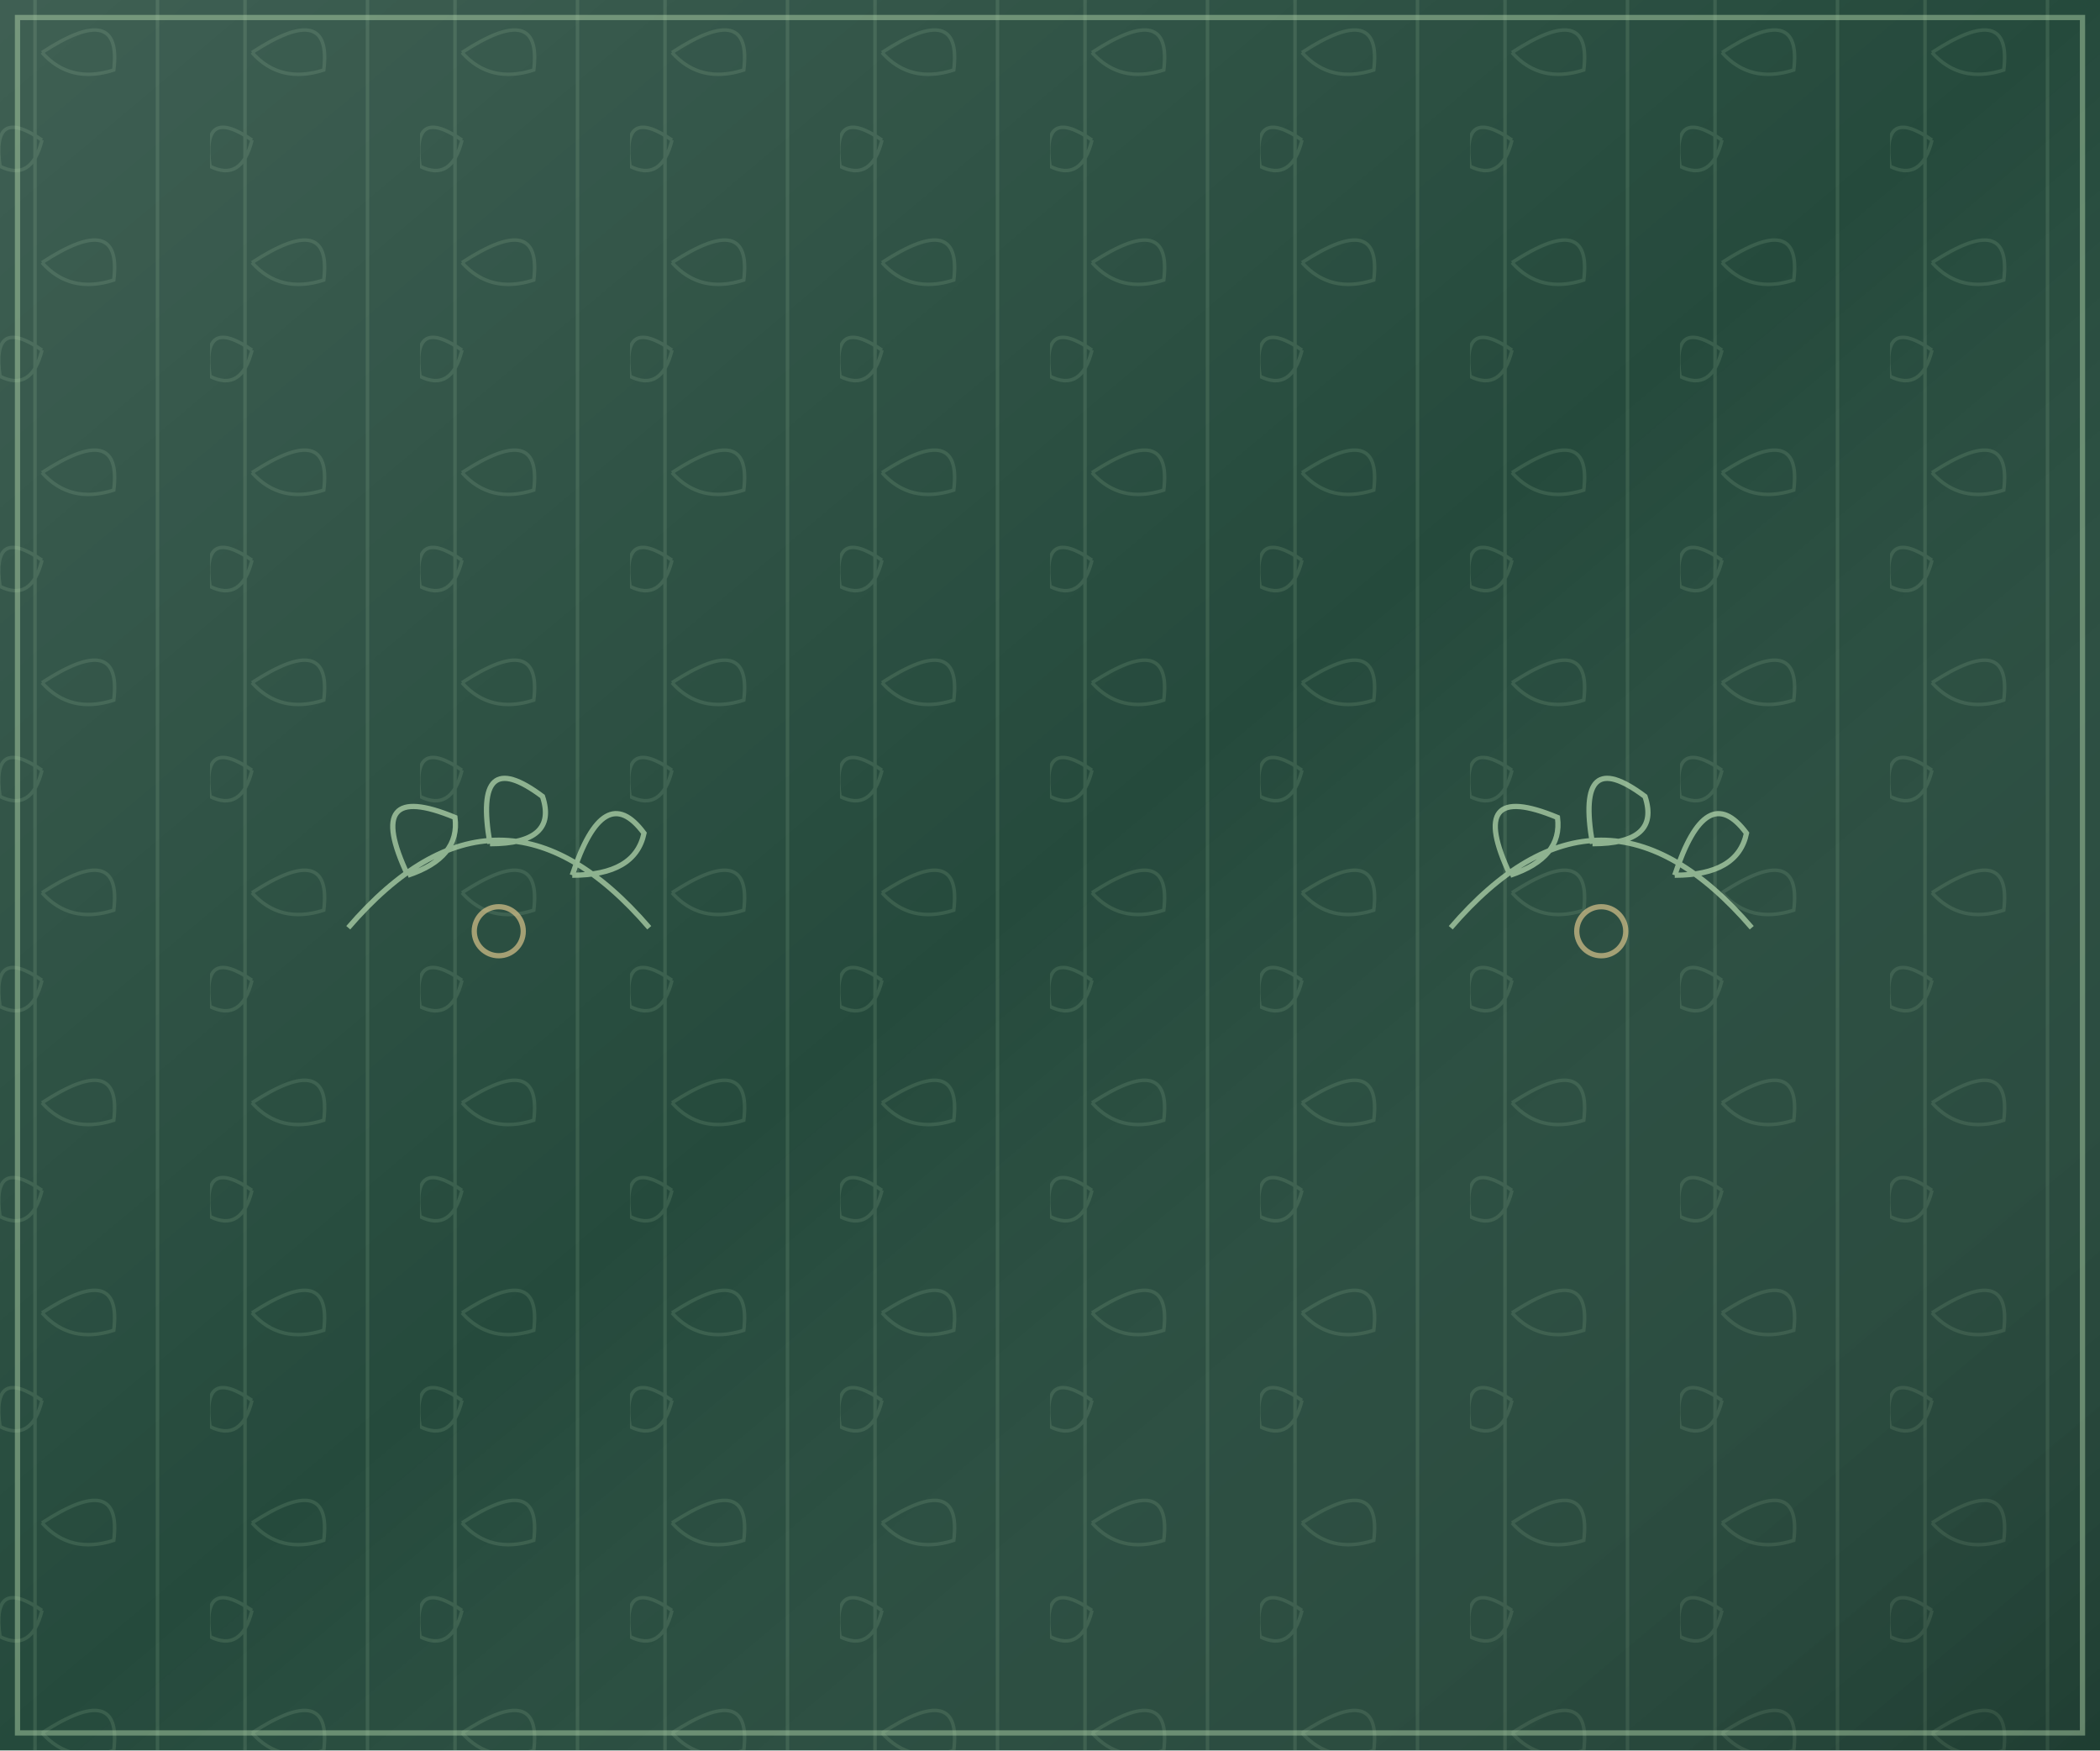
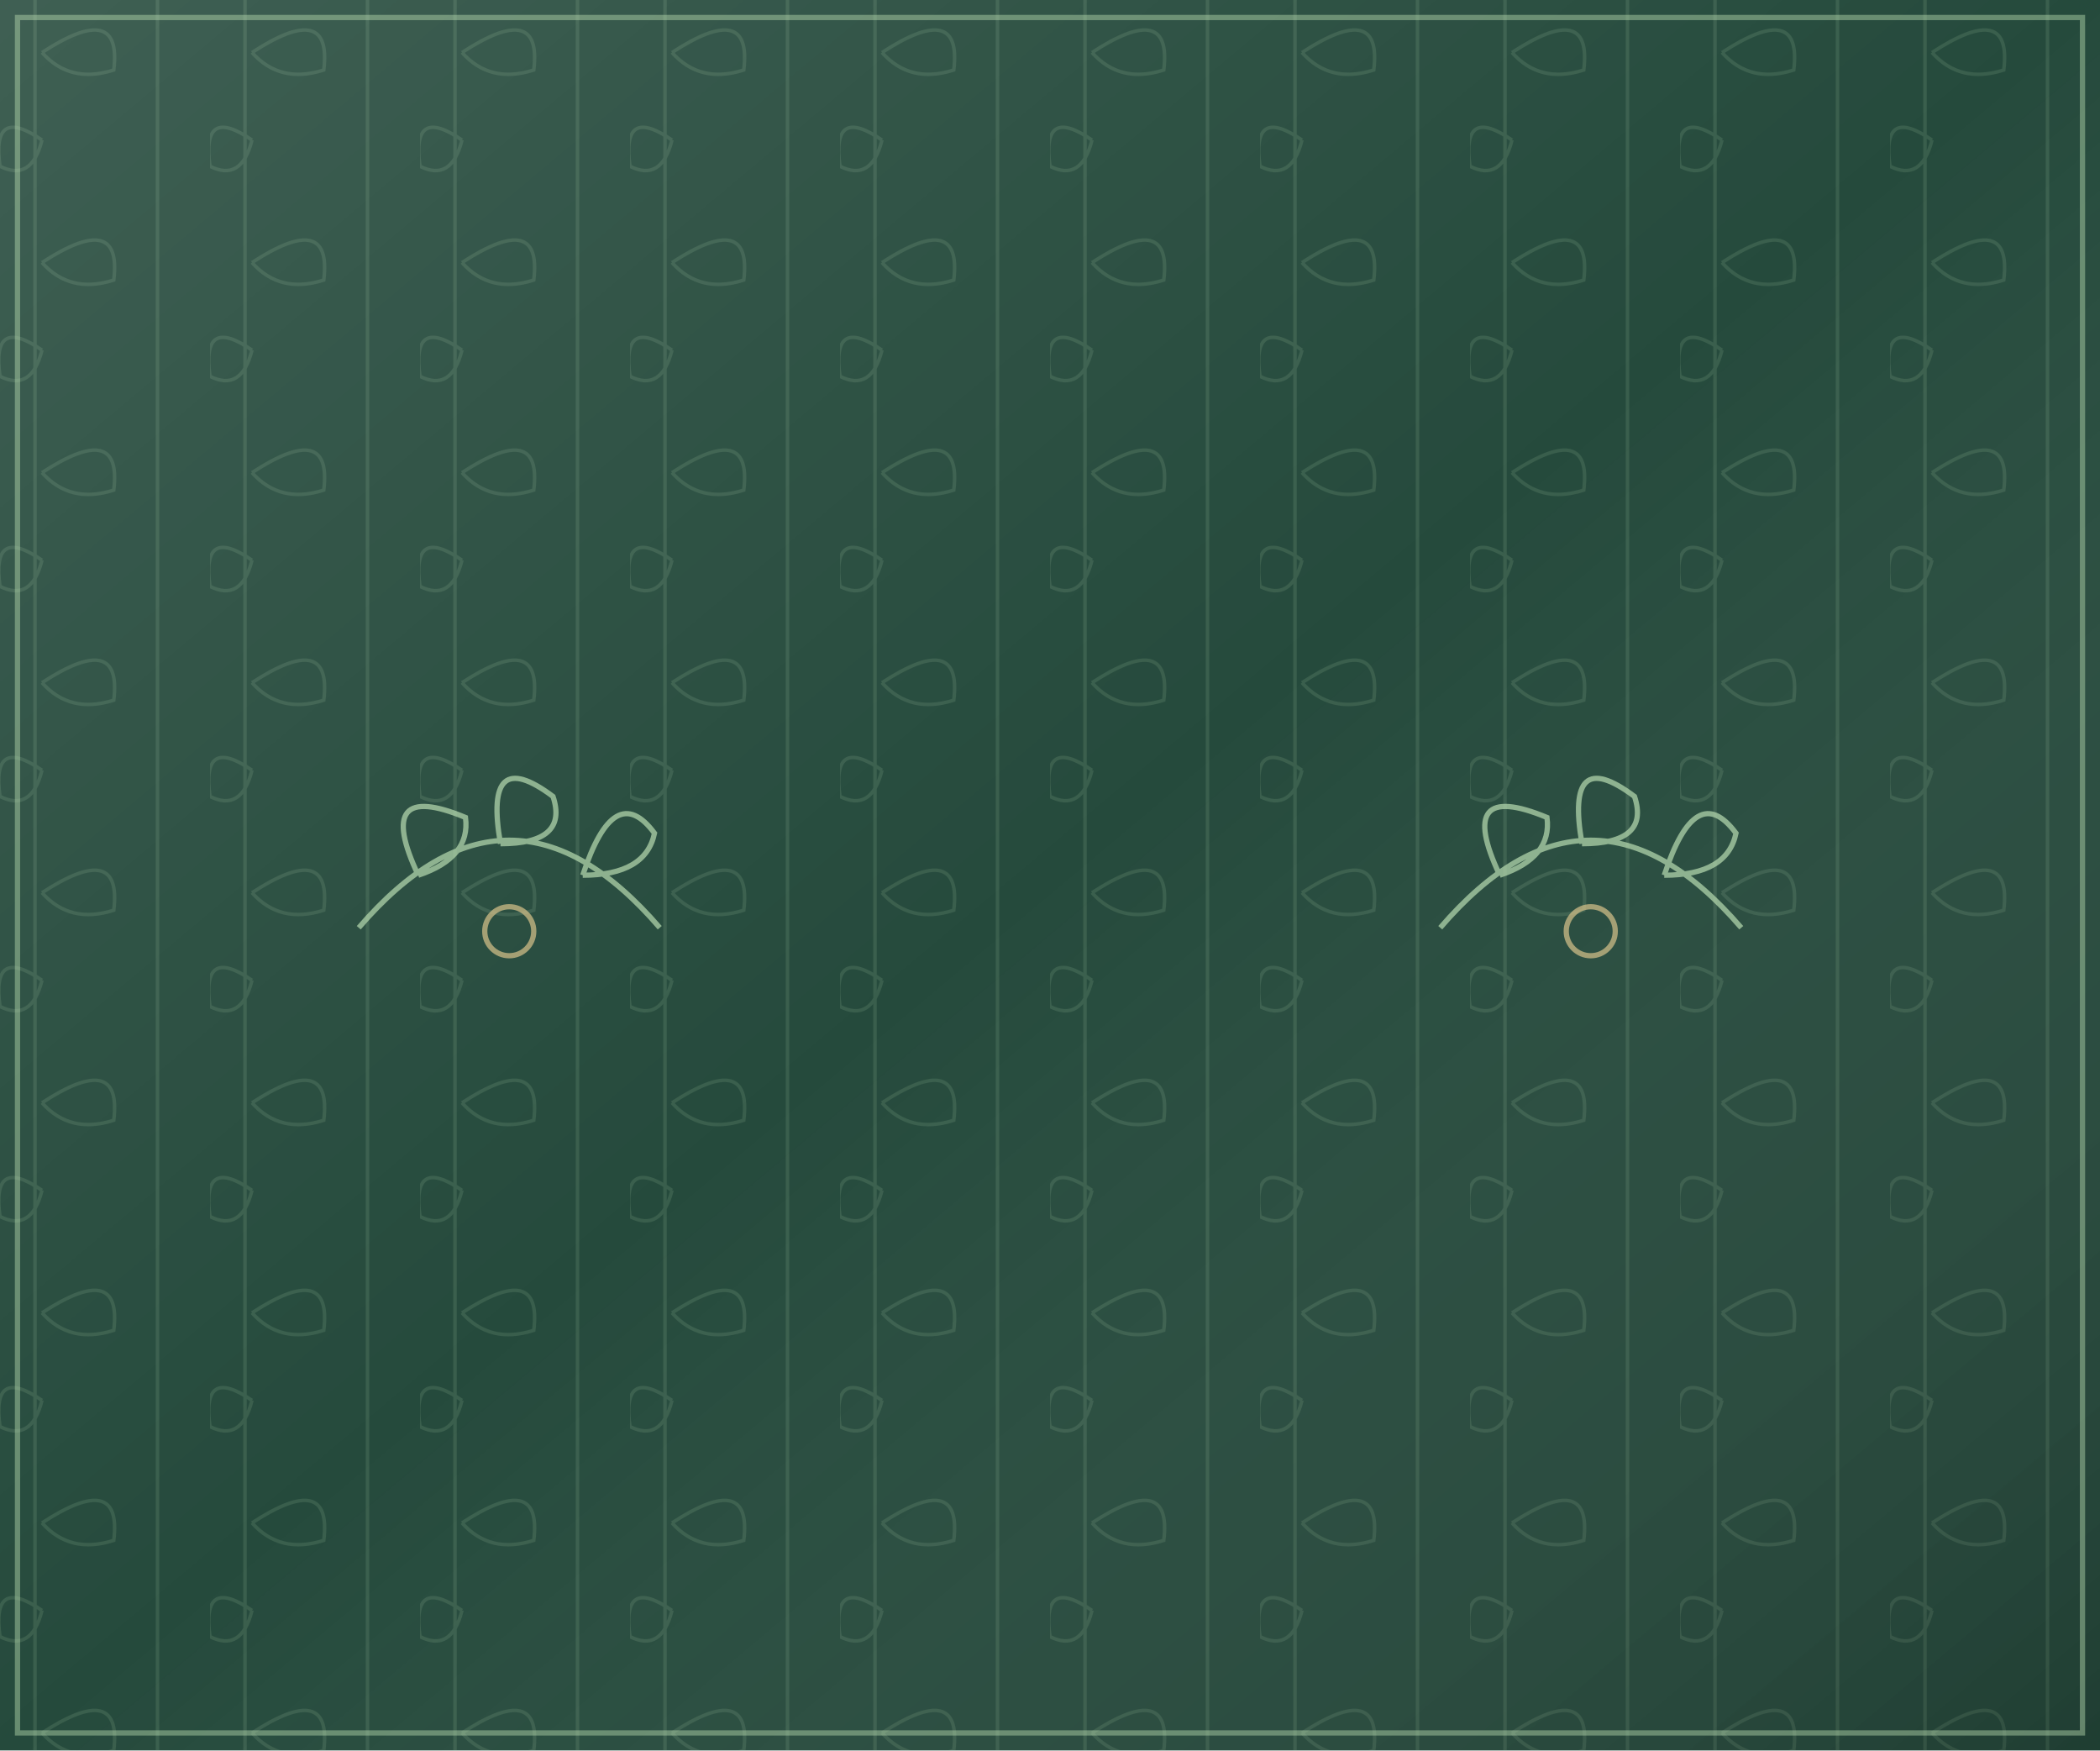
<svg xmlns="http://www.w3.org/2000/svg" viewBox="0 0 1200 1000" preserveAspectRatio="none">
  <defs>
    <pattern id="texture" width="120" height="120" patternUnits="userSpaceOnUse">
      <path d="M20 0V120M24 30Q70 0 65 40Q40 48 24 30M24 80Q-5 60 0 95Q18 104 24 80M90 0V120" fill="none" stroke="#b8dcb0" opacity=".14" stroke-width="2" />
    </pattern>
    <linearGradient id="sheen" x2="1" y2="1">
      <stop stop-color="#fff" stop-opacity=".12" />
      <stop offset=".5" stop-color="#fff" stop-opacity="0" />
      <stop offset="1" stop-color="#000" stop-opacity=".18" />
    </linearGradient>
  </defs>
  <rect width="1200" height="1000" fill="#254a3c" />
  <rect width="1200" height="1000" fill="url(#texture)" />
  <rect width="1200" height="1000" fill="url(#sheen)" />
  <path d="M10 10H1190V990H10Z" fill="none" stroke="#b8dcb0" stroke-opacity=".45" stroke-width="3" />
-   <g transform="translate(285 500)" opacity=".7">
+   <g transform="translate(291 500)" opacity=".7">
    <path d="M-86 30Q0-70 86 30M-52 0Q-78-55-25-33Q-22-10-52 0M-5-18Q-15-75 25-45Q34-18-5-18M42 0Q60-55 83-24Q78 0 42 0" fill="none" stroke="#b8dcb0" stroke-width="3" />
    <circle cy="32" r="14" fill="none" stroke="#d7c28a" stroke-width="3" />
  </g>
-   <g transform="translate(915 500)" opacity=".7">
+   <g transform="translate(909 500)" opacity=".7">
    <path d="M-86 30Q0-70 86 30M-52 0Q-78-55-25-33Q-22-10-52 0M-5-18Q-15-75 25-45Q34-18-5-18M42 0Q60-55 83-24Q78 0 42 0" fill="none" stroke="#b8dcb0" stroke-width="3" />
    <circle cy="32" r="14" fill="none" stroke="#d7c28a" stroke-width="3" />
  </g>
</svg>
